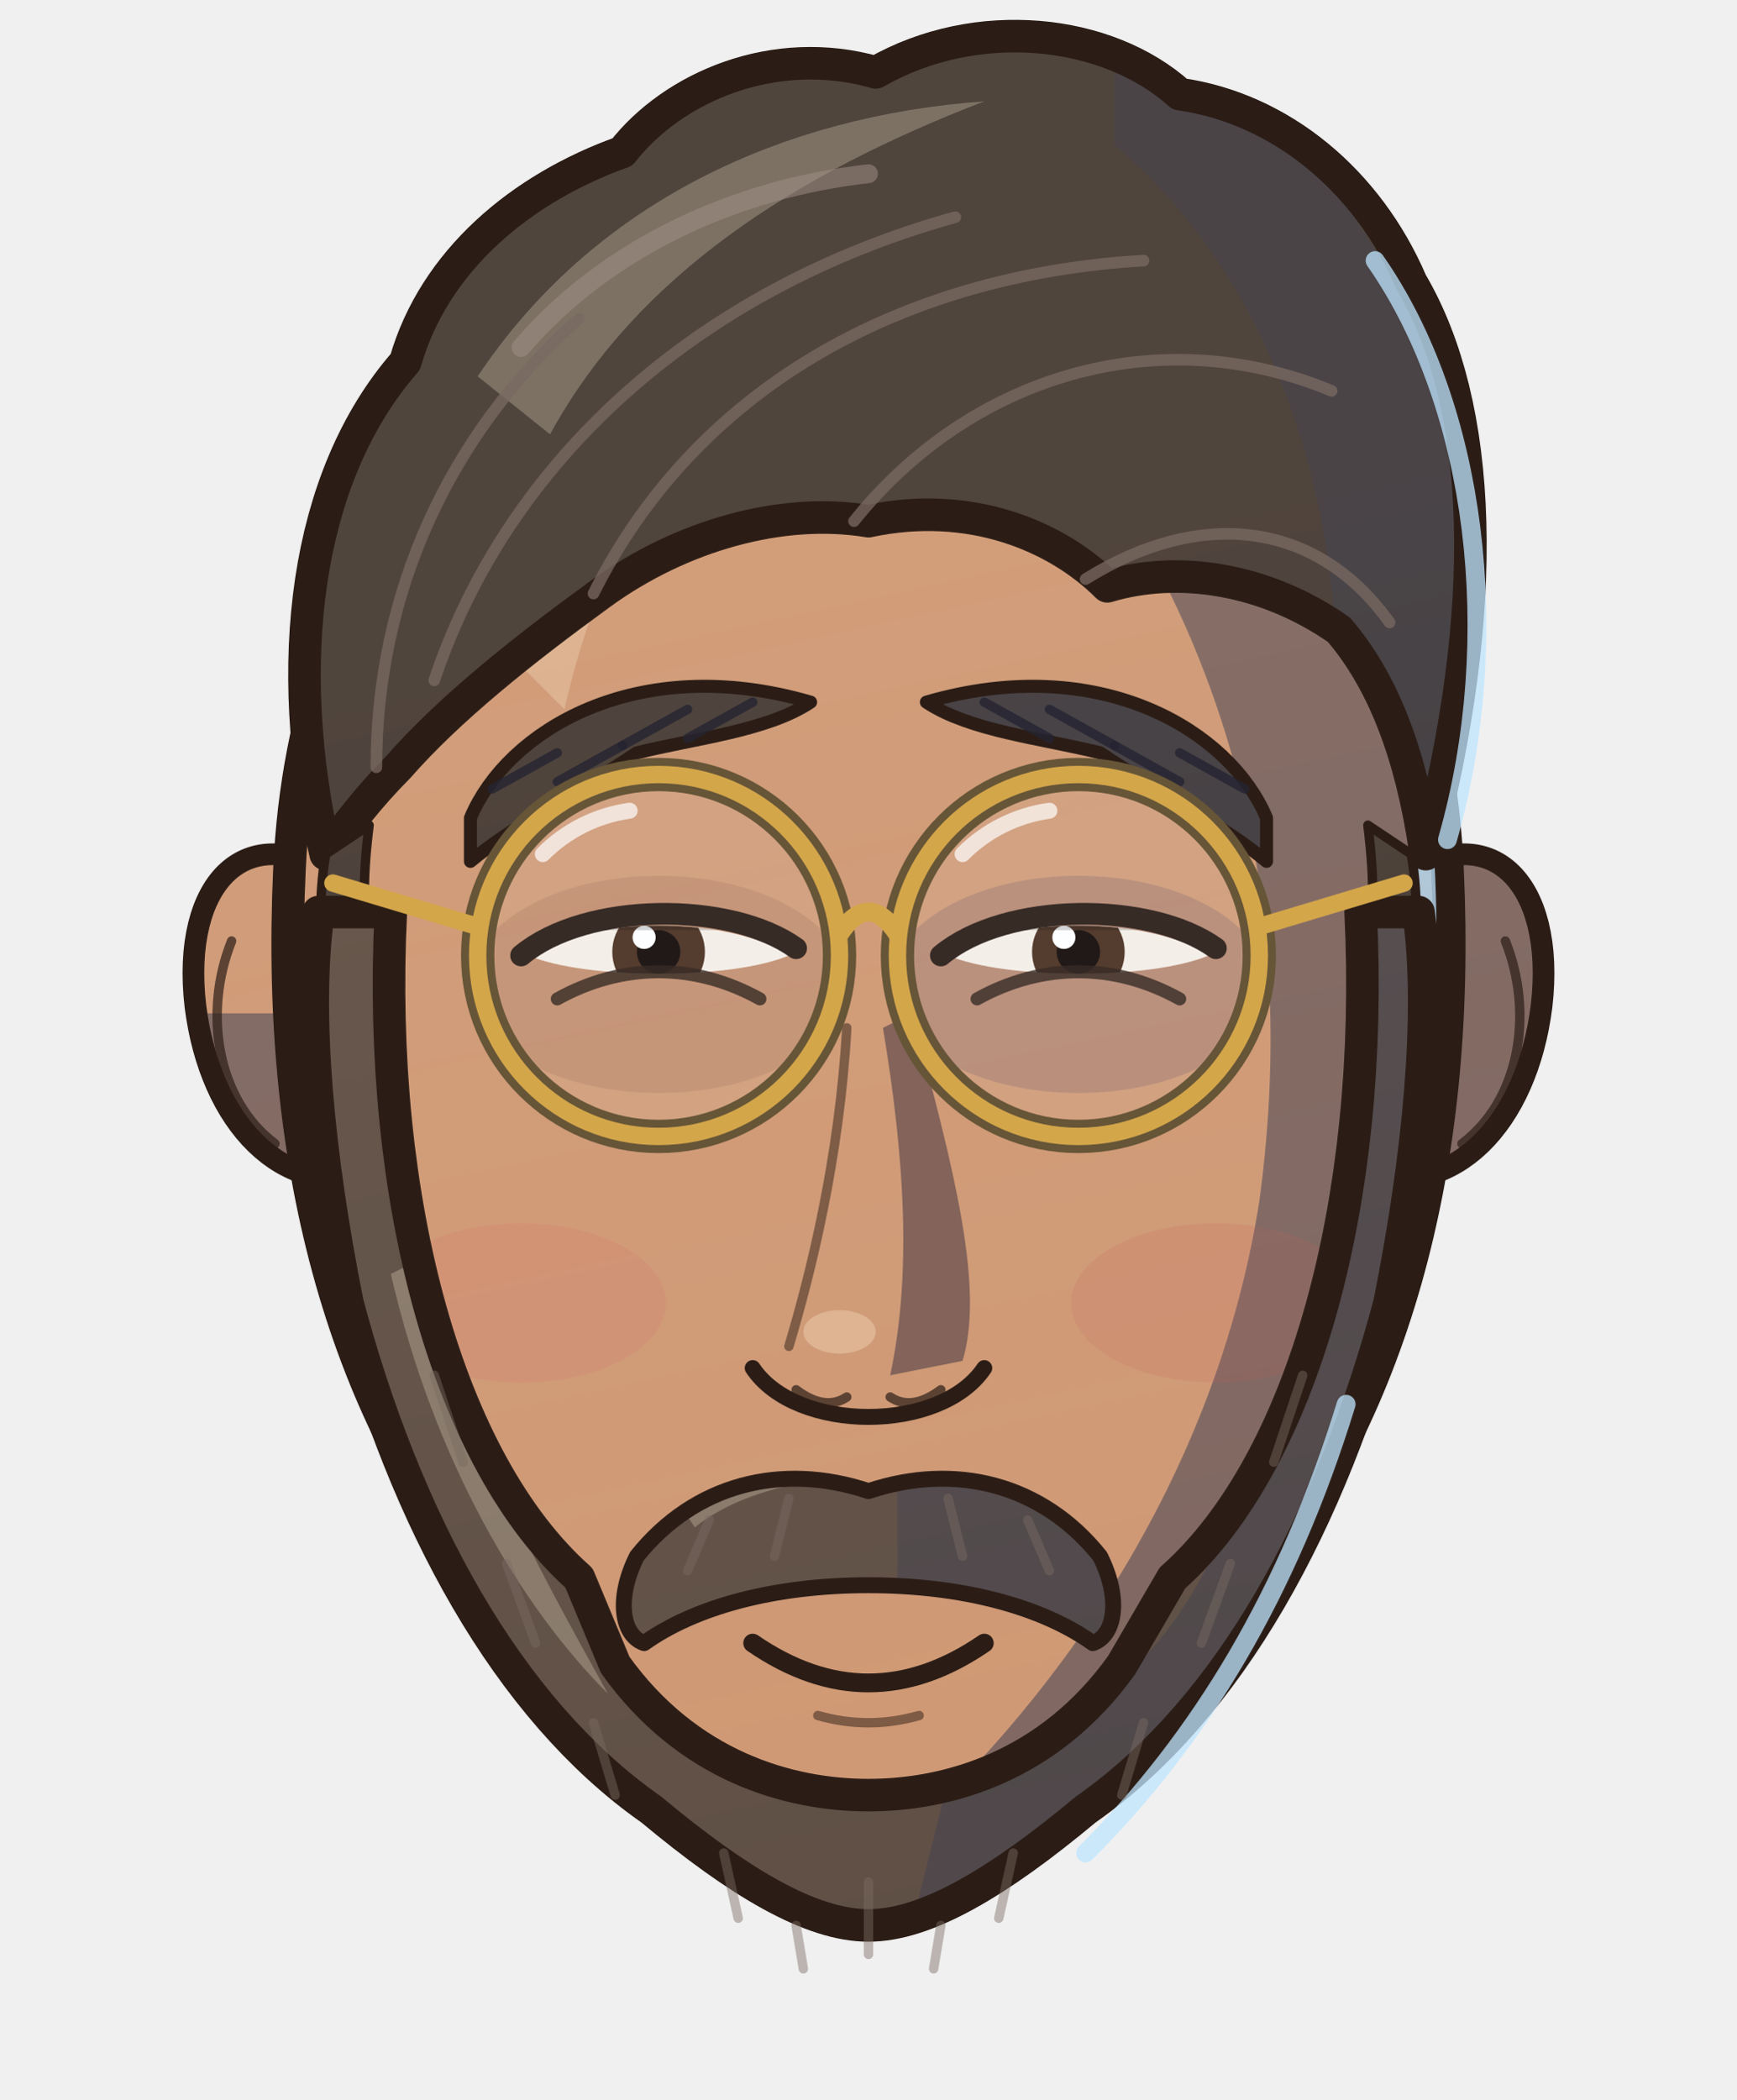
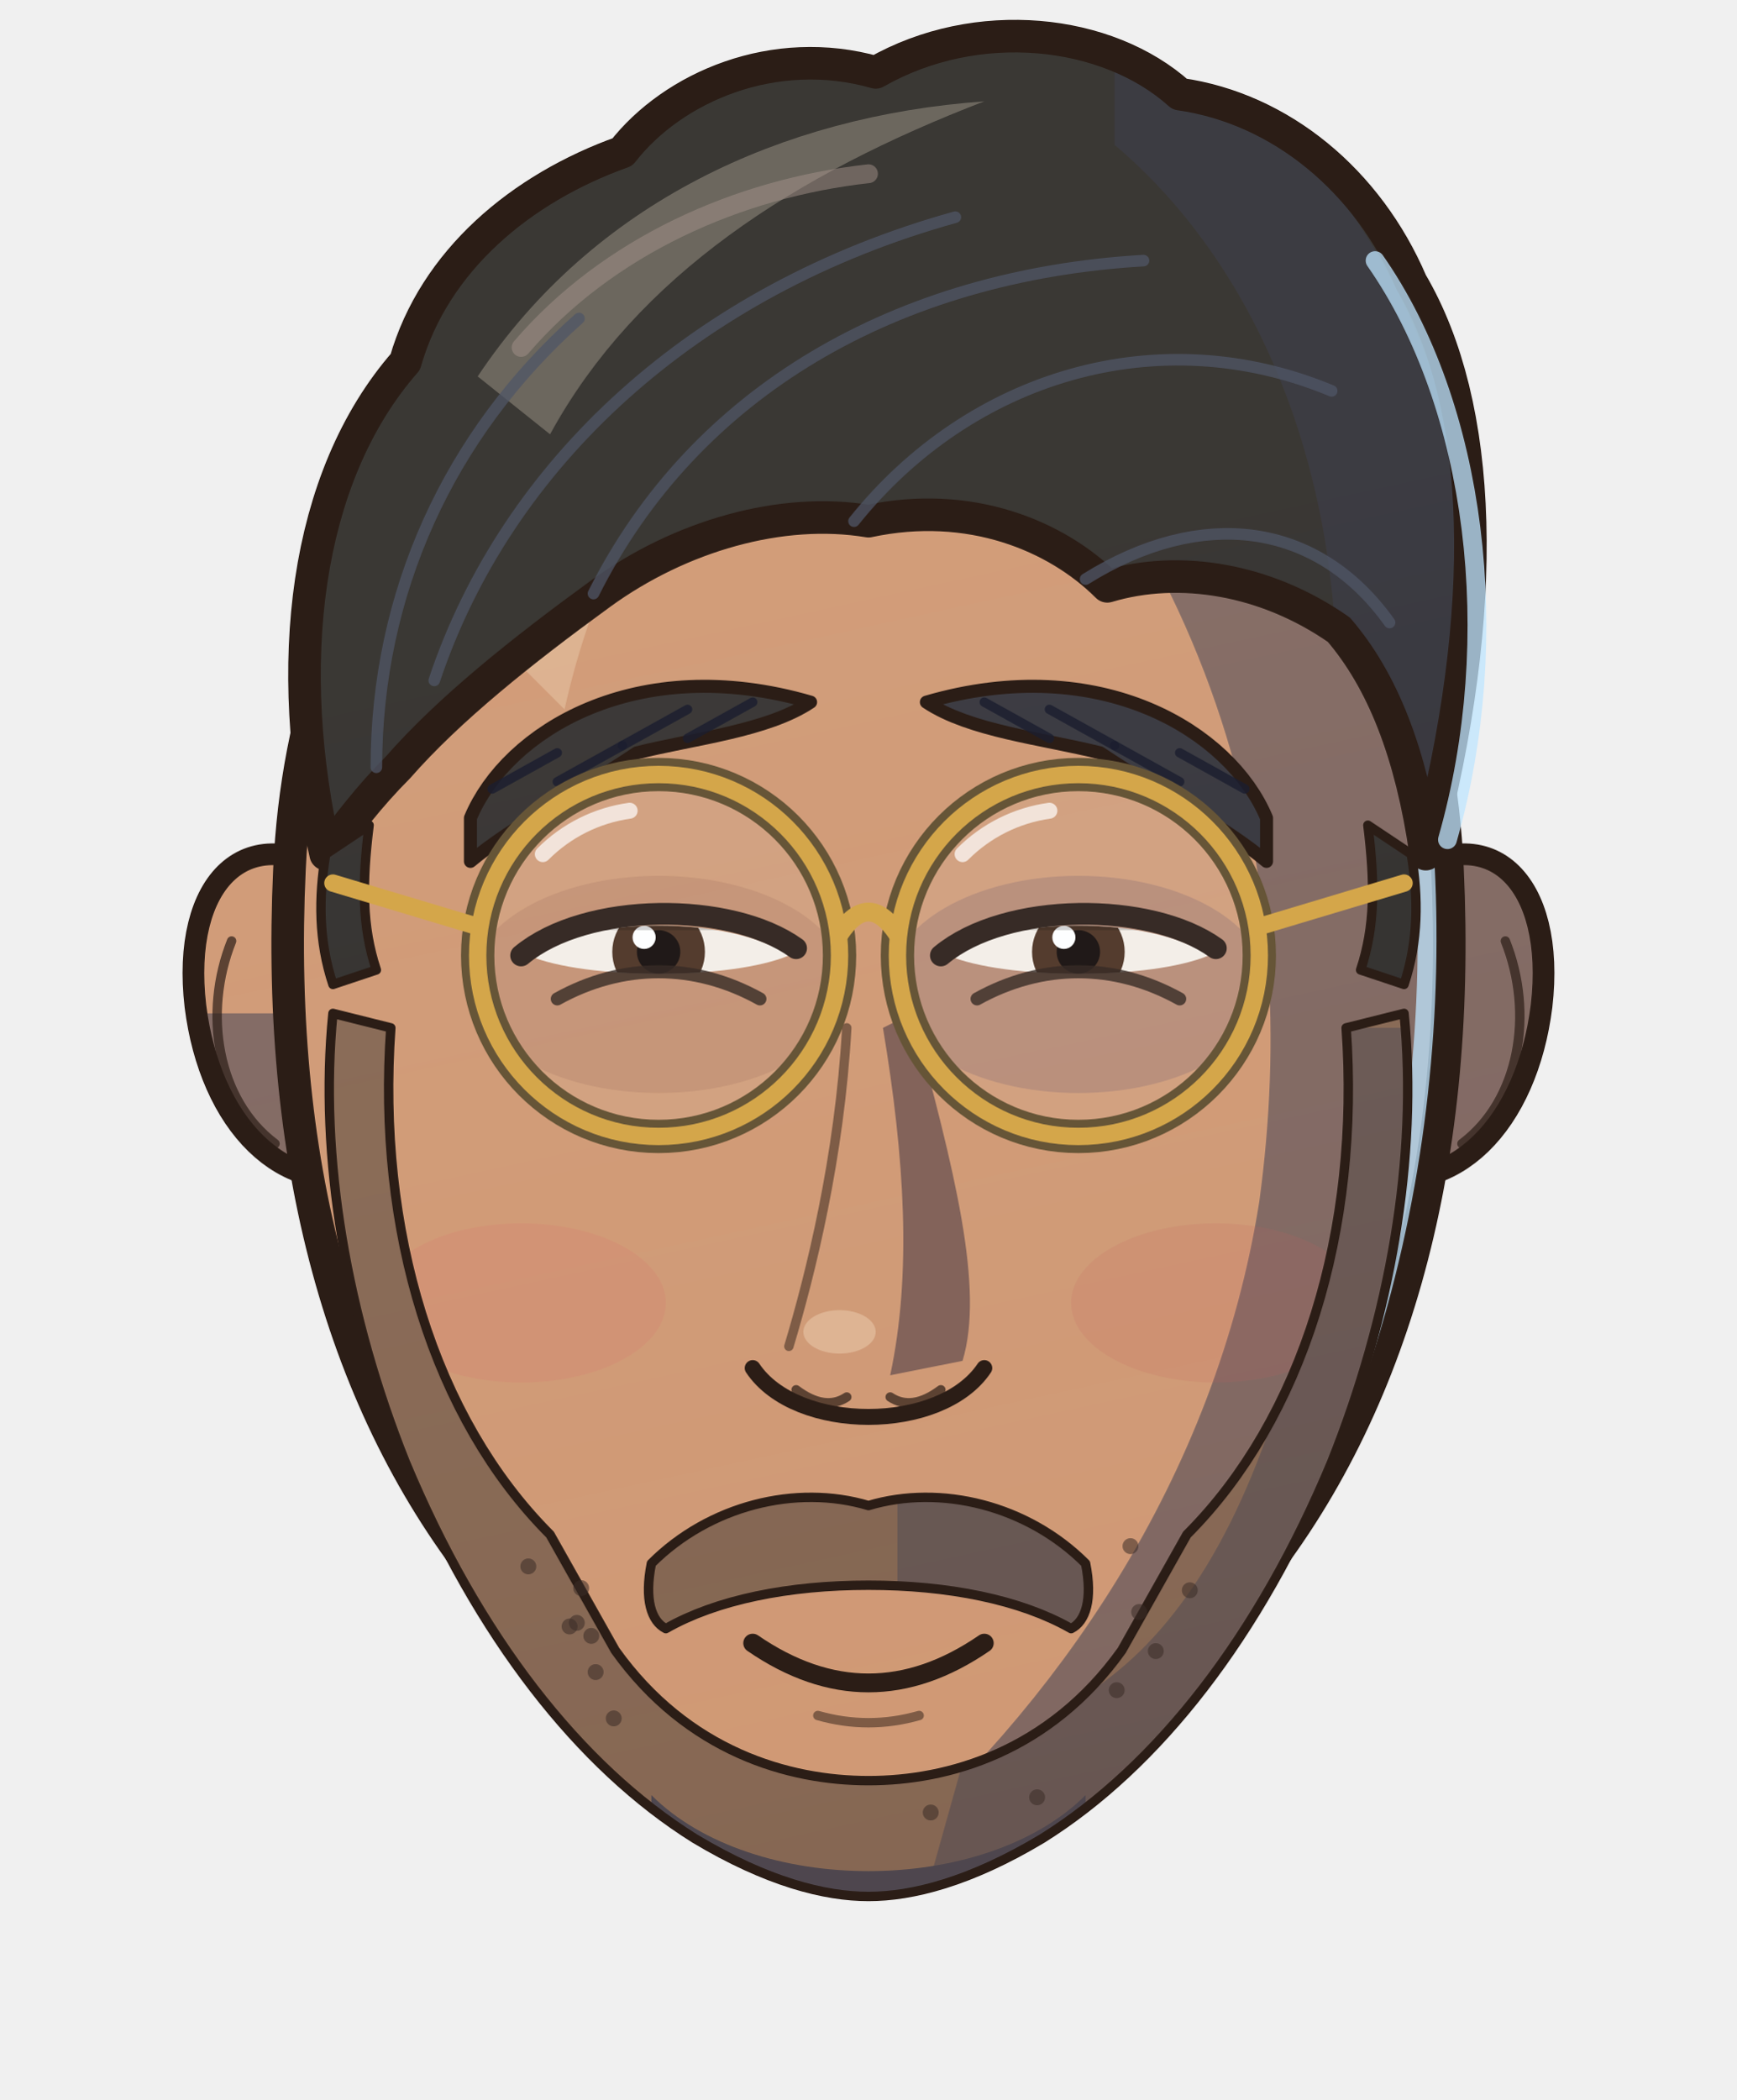
<svg xmlns="http://www.w3.org/2000/svg" viewBox="180 10 240 290" width="240" height="290">
  <defs>
    <linearGradient id="form" gradientUnits="userSpaceOnUse" x1="170" y1="120" x2="470" y2="1500">
      <stop offset="0" stop-color="#fff1d6" stop-opacity="0.16" />
      <stop offset="0.45" stop-color="#fff1d6" stop-opacity="0" />
      <stop offset="1" stop-color="#0b1030" stop-opacity="0.30" />
    </linearGradient>
    <clipPath id="c1">
      <path d="M228,132 C214,122 205,132 207,149 C209,165 219,176 232,172 Z" />
    </clipPath>
    <clipPath id="c2">
      <path d="M 372,132 C 386,122 395,132 393,149 C 391,165 381,176 368,172 Z" />
    </clipPath>
    <clipPath id="c3">
      <path d="M300,50 C352,50 378,86 380,130 C382,172 372,206 352,230 C334,252 316,264 300,264 C284,264 266,252 248,230 C228,206 218,172 220,130 C222,86 248,50 300,50 Z" />
    </clipPath>
    <clipPath id="c4">
      <path d="M225,128 C219,102 222,76 236,60 C240,46 252,36 266,31 C273,22 287,16 301,20 C315,12 333,14 343,23 C357,25 369,35 375,49 C385,66 386,94 377,128 C375,114 371,104 365,97 C355,90 343,88 333,91 C326,84 314,79 300,82 C288,80 274,84 263,92 C252,100 242,108 235,116 C231,120 228,124 225,128 Z" />
    </clipPath>
    <clipPath id="c5">
      <path d="M225,128 C224,134 224,140 226,146 L232,144 C230,138 230,132 231,124 Z" />
    </clipPath>
    <clipPath id="c6">
      <path d="M 375,128 C 376,134 376,140 374,146 L 368,144 C 370,138 370,132 369,124 Z" />
    </clipPath>
    <clipPath id="c7">
      <path d="M245,123 C250,111 268,100 292,107 C286,111 276,112 268,114 C259,120 251,124 245,129 Z" />
    </clipPath>
    <clipPath id="c8">
      <path d="M 355,123 C 350,111 332,100 308,107 C 314,111 324,112 332,114 C 341,120 349,124 355,129 Z" />
    </clipPath>
    <clipPath id="c9">
      <path d="M253,142 C261,136.5 281,136.5 289,142 C281,145.375 261,145.375 253,142 Z" />
    </clipPath>
    <clipPath id="c10">
      <path d="M311,142 C319,136.5 339,136.5 347,142 C339,145.375 319,145.375 311,142 Z" />
    </clipPath>
    <clipPath id="c11">
-       <path d="M224,136 C222,150 224,170 228,190 C236,220 250,246 270,260 C282,270 292,276 300,276 C308,276 318,270 330,260 C350,246 364,220 372,190 C376,170 378,150 376,136 L368,136 C370,176 360,212 342,228 L335,240 C325,254 311,258 300,258 C289,258 275,254 265,240 L260,228 C242,212 232,176 234,136 Z" />
+       <path d="M226,150 C224,170 228,192 236,212 C246,236 260,254 276,264 C286,270 294,272 300,272 C306,272 314,270 324,264 C340,254 354,236 364,212 C372,192 376,170 374,150 L366,152 C368,180 360,206 344,222 L335,238 C325,252 311,256 300,256 C289,256 275,252 265,238 L256,222 C240,206 232,180 234,152 Z" />
    </clipPath>
    <clipPath id="c12">
-       <path d="M268,225 C276,215 288,212 300,216 C312,212 324,215 332,225 C335,231 334,236 331,237 C324,232 313,229 300,229 C287,229 276,232 269,237 C266,236 265,231 268,225 Z" />
+       <path d="M270,226 C278,218 290,215 300,218 C310,215 322,218 330,226 C331,231 330,234 328,235 C321,231 311,229 300,229 C289,229 279,231 272,235 C270,234 269,231 270,226 Z" />
    </clipPath>
  </defs>
  <rect x="200" y="290" width="200" height="40" fill="none" />
  <path d="M228,132 C214,122 205,132 207,149 C209,165 219,176 232,172 Z" fill="#c98d68" />
  <g clip-path="url(#c1)">
    <path d="M190,150 L240,150 L240,190 L190,190 Z" fill="#6f5552" />
    <rect x="0" y="0" width="600" height="1500" fill="url(#form)" />
  </g>
  <path d="M228,132 C214,122 205,132 207,149 C209,165 219,176 232,172 Z" fill="none" stroke="#2b1d16" stroke-width="3.0" stroke-linejoin="round" />
  <path d="M 372,132 C 386,122 395,132 393,149 C 391,165 381,176 368,172 Z" fill="#c98d68" />
  <g clip-path="url(#c2)">
    <path d="M360,110 L410,110 L410,190 L360,190 Z" fill="#6f5552" />
    <rect x="0" y="0" width="600" height="1500" fill="url(#form)" />
  </g>
  <path d="M 372,132 C 386,122 395,132 393,149 C 391,165 381,176 368,172 Z" fill="none" stroke="#2b1d16" stroke-width="3.0" stroke-linejoin="round" />
  <path d="M212,140 C208,150 210,162 218,168" fill="none" stroke="#2b1d16" stroke-width="1.3" stroke-linecap="round" stroke-linejoin="round" opacity="0.7" />
  <path d="M388,140 C392,150 390,162 382,168" fill="none" stroke="#2b1d16" stroke-width="1.3" stroke-linecap="round" stroke-linejoin="round" opacity="0.7" />
  <path d="M300,50 C352,50 378,86 380,130 C382,172 372,206 352,230 C334,252 316,264 300,264 C284,264 266,252 248,230 C228,206 218,172 220,130 C222,86 248,50 300,50 Z" fill="#c98d68" />
  <g clip-path="url(#c3)">
    <path d="M300,40 C356,46 386,86 384,130 C384,174 372,210 352,232 C334,254 316,266 300,268 C326,246 348,214 354,176 C360,132 350,82 300,40 Z" fill="#6f5552" />
    <path d="M246,96 C252,78 266,66 284,62 C270,74 262,90 258,108 Z" fill="#d9ab89" opacity="0.85" />
    <rect x="0" y="0" width="600" height="1500" fill="url(#form)" />
  </g>
  <path d="M300,50 C352,50 378,86 380,130 C382,172 372,206 352,230 C334,252 316,264 300,264 C284,264 266,252 248,230 C228,206 218,172 220,130 C222,86 248,50 300,50 Z" fill="none" stroke="#2b1d16" stroke-width="4.5" stroke-linejoin="round" />
  <path d="M372,96 C382,136 378,186 356,226" fill="none" stroke="#bfe6ff" stroke-width="2.6" stroke-linecap="round" opacity="0.75" />
  <ellipse cx="271" cy="146" rx="26" ry="15" fill="#8a5a46" opacity="0.18" />
  <ellipse cx="329" cy="146" rx="26" ry="15" fill="#5a4a66" opacity="0.22" />
  <ellipse cx="252" cy="190" rx="20" ry="11" fill="#d9706a" opacity="0.18" />
  <ellipse cx="348" cy="190" rx="20" ry="11" fill="#c0605e" opacity="0.15" />
-   <path d="M225,128 C219,102 222,76 236,60 C240,46 252,36 266,31 C273,22 287,16 301,20 C315,12 333,14 343,23 C357,25 369,35 375,49 C385,66 386,94 377,128 C375,114 371,104 365,97 C355,90 343,88 333,91 C326,84 314,79 300,82 C288,80 274,84 263,92 C252,100 242,108 235,116 C231,120 228,124 225,128 Z" fill="#2e2420" />
+   <path d="M225,128 C219,102 222,76 236,60 C240,46 252,36 266,31 C273,22 287,16 301,20 C315,12 333,14 343,23 C357,25 369,35 375,49 C385,66 386,94 377,128 C375,114 371,104 365,97 C355,90 343,88 333,91 C326,84 314,79 300,82 C288,80 274,84 263,92 C252,100 242,108 235,116 C231,120 228,124 225,128 Z" fill="#141416" />
  <g clip-path="url(#c4)">
-     <path d="M334,14 C372,26 394,80 380,130 L362,130 C370,92 360,52 334,30 Z" fill="#27232c" />
-     <path d="M246,62 C262,38 288,26 316,24 C290,34 268,48 256,70 Z" fill="#6d6257" opacity="0.85" />
+     <path d="M334,14 C372,26 394,80 380,130 L362,130 C370,92 360,52 334,30 Z" fill="#171926" />
+     <path d="M246,62 C262,38 288,26 316,24 C290,34 268,48 256,70 Z" fill="#5a5650" opacity="0.85" />
    <rect x="0" y="0" width="600" height="1500" fill="url(#form)" />
  </g>
  <path d="M225,128 C219,102 222,76 236,60 C240,46 252,36 266,31 C273,22 287,16 301,20 C315,12 333,14 343,23 C357,25 369,35 375,49 C385,66 386,94 377,128 C375,114 371,104 365,97 C355,90 343,88 333,91 C326,84 314,79 300,82 C288,80 274,84 263,92 C252,100 242,108 235,116 C231,120 228,124 225,128 Z" fill="none" stroke="#2b1d16" stroke-width="4.5" stroke-linejoin="round" />
  <path d="M370,46 C384,66 388,98 380,126" fill="none" stroke="#bfe6ff" stroke-width="2.6" stroke-linecap="round" opacity="0.75" />
-   <path d="M240,104 C250,74 276,50 312,40" fill="none" stroke="#7a6a62" stroke-width="1.6" stroke-linecap="round" stroke-linejoin="round" opacity="0.75" />
-   <path d="M262,92 C276,64 304,48 338,46" fill="none" stroke="#7a6a62" stroke-width="1.6" stroke-linecap="round" stroke-linejoin="round" opacity="0.75" />
-   <path d="M298,82 C314,62 340,54 364,64" fill="none" stroke="#7a6a62" stroke-width="1.6" stroke-linecap="round" stroke-linejoin="round" opacity="0.75" />
-   <path d="M330,90 C346,80 362,82 372,96" fill="none" stroke="#7a6a62" stroke-width="1.6" stroke-linecap="round" stroke-linejoin="round" opacity="0.75" />
-   <path d="M232,116 C232,92 242,70 260,54" fill="none" stroke="#7a6a62" stroke-width="1.6" stroke-linecap="round" stroke-linejoin="round" opacity="0.75" />
+   <path d="M240,104 C250,74 276,50 312,40" fill="none" stroke="#4f5566" stroke-width="1.6" stroke-linecap="round" stroke-linejoin="round" opacity="0.75" />
+   <path d="M262,92 C276,64 304,48 338,46" fill="none" stroke="#4f5566" stroke-width="1.6" stroke-linecap="round" stroke-linejoin="round" opacity="0.75" />
+   <path d="M298,82 C314,62 340,54 364,64" fill="none" stroke="#4f5566" stroke-width="1.6" stroke-linecap="round" stroke-linejoin="round" opacity="0.75" />
+   <path d="M330,90 C346,80 362,82 372,96" fill="none" stroke="#4f5566" stroke-width="1.6" stroke-linecap="round" stroke-linejoin="round" opacity="0.75" />
+   <path d="M232,116 C232,92 242,70 260,54" fill="none" stroke="#4f5566" stroke-width="1.6" stroke-linecap="round" stroke-linejoin="round" opacity="0.75" />
  <path d="M252,58 C264,44 282,36 300,34" fill="none" stroke="#a39189" stroke-width="2.6" stroke-linecap="round" stroke-linejoin="round" opacity="0.5" />
-   <path d="M225,128 C224,134 224,140 226,146 L232,144 C230,138 230,132 231,124 Z" fill="#2e2420" />
+   <path d="M225,128 C224,134 224,140 226,146 L232,144 C230,138 230,132 231,124 Z" fill="#141416" />
  <g clip-path="url(#c5)">
    <rect x="0" y="0" width="600" height="1500" fill="url(#form)" />
  </g>
  <path d="M225,128 C224,134 224,140 226,146 L232,144 C230,138 230,132 231,124 Z" fill="none" stroke="#2b1d16" stroke-width="1.3" stroke-linejoin="round" />
-   <path d="M 375,128 C 376,134 376,140 374,146 L 368,144 C 370,138 370,132 369,124 Z" fill="#2e2420" />
+   <path d="M 375,128 C 376,134 376,140 374,146 L 368,144 C 370,138 370,132 369,124 Z" fill="#141416" />
  <g clip-path="url(#c6)">
    <rect x="0" y="0" width="600" height="1500" fill="url(#form)" />
  </g>
  <path d="M 375,128 C 376,134 376,140 374,146 L 368,144 C 370,138 370,132 369,124 Z" fill="none" stroke="#2b1d16" stroke-width="1.3" stroke-linejoin="round" />
-   <path d="M245,123 C250,111 268,100 292,107 C286,111 276,112 268,114 C259,120 251,124 245,129 Z" fill="#2e2420" />
+   <path d="M245,123 C250,111 268,100 292,107 C286,111 276,112 268,114 C259,120 251,124 245,129 Z" fill="#18171a" />
  <g clip-path="url(#c7)">
    <rect x="0" y="0" width="600" height="1500" fill="url(#form)" />
  </g>
  <path d="M245,123 C250,111 268,100 292,107 C286,111 276,112 268,114 C259,120 251,124 245,129 Z" fill="none" stroke="#2b1d16" stroke-width="1.8" stroke-linejoin="round" />
-   <path d="M 355,123 C 350,111 332,100 308,107 C 314,111 324,112 332,114 C 341,120 349,124 355,129 Z" fill="#2e2420" />
+   <path d="M 355,123 C 350,111 332,100 308,107 C 314,111 324,112 332,114 C 341,120 349,124 355,129 Z" fill="#18171a" />
  <g clip-path="url(#c8)">
-     <path d="M300,90 L360,90 L360,130 L300,130 Z" fill="#27232c" />
+     <path d="M300,90 L360,90 L360,130 L300,130 Z" fill="#191b28" />
    <rect x="0" y="0" width="600" height="1500" fill="url(#form)" />
  </g>
  <path d="M 355,123 C 350,111 332,100 308,107 C 314,111 324,112 332,114 C 341,120 349,124 355,129 Z" fill="none" stroke="#2b1d16" stroke-width="1.8" stroke-linejoin="round" />
-   <path d="M248,119 l9,-5" fill="none" stroke="#242331" stroke-width="1.3" stroke-linecap="round" stroke-linejoin="round" opacity="0.8" />
-   <path d="M257,118 l9,-5" fill="none" stroke="#242331" stroke-width="1.3" stroke-linecap="round" stroke-linejoin="round" opacity="0.8" />
-   <path d="M266,113 l9,-5" fill="none" stroke="#242331" stroke-width="1.3" stroke-linecap="round" stroke-linejoin="round" opacity="0.8" />
-   <path d="M275,112 l9,-5" fill="none" stroke="#242331" stroke-width="1.3" stroke-linecap="round" stroke-linejoin="round" opacity="0.8" />
-   <path d="M352,119 l-9,-5" fill="none" stroke="#242331" stroke-width="1.3" stroke-linecap="round" stroke-linejoin="round" opacity="0.8" />
-   <path d="M343,118 l-9,-5" fill="none" stroke="#242331" stroke-width="1.3" stroke-linecap="round" stroke-linejoin="round" opacity="0.8" />
-   <path d="M334,113 l-9,-5" fill="none" stroke="#242331" stroke-width="1.3" stroke-linecap="round" stroke-linejoin="round" opacity="0.8" />
-   <path d="M325,112 l-9,-5" fill="none" stroke="#242331" stroke-width="1.3" stroke-linecap="round" stroke-linejoin="round" opacity="0.8" />
+   <path d="M248,119 l9,-5" fill="none" stroke="#1a1d2e" stroke-width="1.3" stroke-linecap="round" stroke-linejoin="round" opacity="0.8" />
+   <path d="M257,118 l9,-5" fill="none" stroke="#1a1d2e" stroke-width="1.3" stroke-linecap="round" stroke-linejoin="round" opacity="0.8" />
+   <path d="M266,113 l9,-5" fill="none" stroke="#1a1d2e" stroke-width="1.3" stroke-linecap="round" stroke-linejoin="round" opacity="0.8" />
+   <path d="M275,112 l9,-5" fill="none" stroke="#1a1d2e" stroke-width="1.3" stroke-linecap="round" stroke-linejoin="round" opacity="0.8" />
+   <path d="M352,119 l-9,-5" fill="none" stroke="#1a1d2e" stroke-width="1.3" stroke-linecap="round" stroke-linejoin="round" opacity="0.8" />
+   <path d="M343,118 l-9,-5" fill="none" stroke="#1a1d2e" stroke-width="1.3" stroke-linecap="round" stroke-linejoin="round" opacity="0.8" />
+   <path d="M334,113 l-9,-5" fill="none" stroke="#1a1d2e" stroke-width="1.3" stroke-linecap="round" stroke-linejoin="round" opacity="0.8" />
+   <path d="M325,112 l-9,-5" fill="none" stroke="#1a1d2e" stroke-width="1.3" stroke-linecap="round" stroke-linejoin="round" opacity="0.8" />
  <path d="M253,142 C261,136.5 281,136.5 289,142 C281,145.375 261,145.375 253,142 Z" fill="#f4eee6" />
  <g clip-path="url(#c9)">
    <circle cx="271" cy="141.5" r="6.4" fill="#4a2f1f" />
    <circle cx="271" cy="141.5" r="3" fill="#120a07" />
    <circle cx="269" cy="139.5" r="1.6" fill="#fff" />
    <path d="M251,130 L291,130 L291,138.5 L251,138.5 Z" fill="#000" opacity="0.18" />
  </g>
  <path d="M252,142 C261,134.5 281,134.5 290,141" fill="none" stroke="#2b1d16" stroke-width="3.0" stroke-linecap="round" stroke-linejoin="round" opacity="1.0" />
  <path d="M257,148 C266,143 276,143 285,148" fill="none" stroke="#2b1d16" stroke-width="1.8" stroke-linecap="round" stroke-linejoin="round" opacity="0.8" />
  <path d="M311,142 C319,136.5 339,136.5 347,142 C339,145.375 319,145.375 311,142 Z" fill="#f4eee6" />
  <g clip-path="url(#c10)">
    <circle cx="329" cy="141.5" r="6.4" fill="#4a2f1f" />
    <circle cx="329" cy="141.5" r="3" fill="#120a07" />
    <circle cx="327" cy="139.5" r="1.6" fill="#fff" />
    <path d="M309,130 L349,130 L349,138.5 L309,138.5 Z" fill="#000" opacity="0.18" />
  </g>
  <path d="M310,142 C319,134.5 339,134.5 348,141" fill="none" stroke="#2b1d16" stroke-width="3.0" stroke-linecap="round" stroke-linejoin="round" opacity="1.0" />
  <path d="M315,148 C324,143 334,143 343,148" fill="none" stroke="#2b1d16" stroke-width="1.8" stroke-linecap="round" stroke-linejoin="round" opacity="0.8" />
  <path d="M306,150 C312,172 316,188 313,198 L303,200 C306,186 305,170 302,152 Z" fill="#6f5552" opacity="0.8" />
  <path d="M297,152 C296,170 292,186 289,196" fill="none" stroke="#2b1d16" stroke-width="1.3" stroke-linecap="round" stroke-linejoin="round" opacity="0.5" />
  <path d="M284,199 C290,208 310,208 316,199" fill="none" stroke="#2b1d16" stroke-width="2.2" stroke-linecap="round" stroke-linejoin="round" opacity="1.0" />
  <path d="M290,202 q4,3 7,1 M310,202 q-4,3 -7,1" fill="none" stroke="#2b1d16" stroke-width="1.3" stroke-linecap="round" stroke-linejoin="round" opacity="0.7" />
  <ellipse cx="296" cy="194" rx="5" ry="3" fill="#e1ba9a" opacity="0.8" />
  <path d="M284,237 Q300,248 316,237" fill="none" stroke="#2b1d16" stroke-width="2.6" stroke-linecap="round" stroke-linejoin="round" opacity="1.0" />
  <path d="M293,247 Q300,249 307,247" fill="none" stroke="#2b1d16" stroke-width="1.3" stroke-linecap="round" stroke-linejoin="round" opacity="0.5" />
-   <path d="M224,136 C222,150 224,170 228,190 C236,220 250,246 270,260 C282,270 292,276 300,276 C308,276 318,270 330,260 C350,246 364,220 372,190 C376,170 378,150 376,136 L368,136 C370,176 360,212 342,228 L335,240 C325,254 311,258 300,258 C289,258 275,254 265,240 L260,228 C242,212 232,176 234,136 Z" fill="#4b3b33" />
+   <path d="M226,150 C224,170 228,192 236,212 C246,236 260,254 276,264 C286,270 294,272 300,272 C306,272 314,270 324,264 C340,254 354,236 364,212 C372,192 376,170 374,150 L366,152 C368,180 360,206 344,222 L335,238 C325,252 311,256 300,256 C289,256 275,252 265,238 L256,222 C240,206 232,180 234,152 Z" fill="#765542" />
  <g clip-path="url(#c11)">
-     <path d="M312,252 C342,248 362,220 360,136 L400,136 L400,300 L300,300 Z" fill="#393238" />
-     <path d="M268,262 C282,280 318,280 332,262 L332,300 L268,300 Z" fill="#282737" />
-     <path d="M234,186 C240,212 252,232 264,244 C254,226 244,208 238,184 Z" fill="#817264" opacity="0.85" />
+     <path d="M314,250 C340,246 360,220 366,152 L400,152 L400,300 L300,300 Z" fill="#544241" />
+     <path d="M270,258 C284,272 316,272 330,258 L330,300 L270,300 Z" fill="#36303c" />
    <rect x="0" y="0" width="600" height="1500" fill="url(#form)" />
  </g>
-   <path d="M224,136 C222,150 224,170 228,190 C236,220 250,246 270,260 C282,270 292,276 300,276 C308,276 318,270 330,260 C350,246 364,220 372,190 C376,170 378,150 376,136 L368,136 C370,176 360,212 342,228 L335,240 C325,254 311,258 300,258 C289,258 275,254 265,240 L260,228 C242,212 232,176 234,136 Z" fill="none" stroke="#2b1d16" stroke-width="4.5" stroke-linejoin="round" />
-   <path d="M366,204 C358,230 346,250 330,266" fill="none" stroke="#bfe6ff" stroke-width="2.6" stroke-linecap="round" opacity="0.75" />
-   <path d="M240,200 l4,12" fill="none" stroke="#7a6a62" stroke-width="1.3" stroke-linecap="round" stroke-linejoin="round" opacity="0.45" />
-   <path d="M250,226 l4,11" fill="none" stroke="#7a6a62" stroke-width="1.3" stroke-linecap="round" stroke-linejoin="round" opacity="0.45" />
-   <path d="M262,248 l3,10" fill="none" stroke="#7a6a62" stroke-width="1.3" stroke-linecap="round" stroke-linejoin="round" opacity="0.45" />
-   <path d="M280,266 l2,9" fill="none" stroke="#7a6a62" stroke-width="1.3" stroke-linecap="round" stroke-linejoin="round" opacity="0.45" />
-   <path d="M300,270 l0,10" fill="none" stroke="#7a6a62" stroke-width="1.3" stroke-linecap="round" stroke-linejoin="round" opacity="0.45" />
-   <path d="M320,266 l-2,9" fill="none" stroke="#7a6a62" stroke-width="1.3" stroke-linecap="round" stroke-linejoin="round" opacity="0.45" />
-   <path d="M338,248 l-3,10" fill="none" stroke="#7a6a62" stroke-width="1.3" stroke-linecap="round" stroke-linejoin="round" opacity="0.45" />
-   <path d="M350,226 l-4,11" fill="none" stroke="#7a6a62" stroke-width="1.3" stroke-linecap="round" stroke-linejoin="round" opacity="0.45" />
-   <path d="M360,200 l-4,12" fill="none" stroke="#7a6a62" stroke-width="1.3" stroke-linecap="round" stroke-linejoin="round" opacity="0.45" />
-   <path d="M290,276 l1,6" fill="none" stroke="#7a6a62" stroke-width="1.3" stroke-linecap="round" stroke-linejoin="round" opacity="0.45" />
-   <path d="M310,276 l-1,6" fill="none" stroke="#7a6a62" stroke-width="1.3" stroke-linecap="round" stroke-linejoin="round" opacity="0.45" />
-   <path d="M268,225 C276,215 288,212 300,216 C312,212 324,215 332,225 C335,231 334,236 331,237 C324,232 313,229 300,229 C287,229 276,232 269,237 C266,236 265,231 268,225 Z" fill="#4b3b33" />
+   <path d="M226,150 C224,170 228,192 236,212 C246,236 260,254 276,264 C286,270 294,272 300,272 C306,272 314,270 324,264 C340,254 354,236 364,212 C372,192 376,170 374,150 L366,152 C368,180 360,206 344,222 L335,238 C325,252 311,256 300,256 C289,256 275,252 265,238 L256,222 C240,206 232,180 234,152 Z" fill="none" stroke="#2b1d16" stroke-width="1.3" stroke-linejoin="round" />
+   <circle cx="258.7" cy="234.7" r="1.1" fill="#3a2c26" opacity="0.55" />
+   <circle cx="264.8" cy="247.4" r="1.1" fill="#3a2c26" opacity="0.55" />
+   <circle cx="339.7" cy="238.1" r="1.1" fill="#3a2c26" opacity="0.55" />
+   <circle cx="323.3" cy="258.3" r="1.1" fill="#3a2c26" opacity="0.55" />
+   <circle cx="337.4" cy="232.7" r="1.1" fill="#3a2c26" opacity="0.55" />
+   <circle cx="261.7" cy="236.0" r="1.1" fill="#3a2c26" opacity="0.55" />
+   <circle cx="262.3" cy="241.0" r="1.1" fill="#3a2c26" opacity="0.55" />
+   <circle cx="259.7" cy="234.2" r="1.1" fill="#3a2c26" opacity="0.55" />
+   <circle cx="334.3" cy="243.5" r="1.1" fill="#3a2c26" opacity="0.55" />
+   <circle cx="308.6" cy="260.4" r="1.1" fill="#3a2c26" opacity="0.55" />
+   <circle cx="344.4" cy="229.7" r="1.1" fill="#3a2c26" opacity="0.55" />
+   <circle cx="260.3" cy="229.4" r="1.1" fill="#3a2c26" opacity="0.55" />
+   <circle cx="336.2" cy="223.6" r="1.1" fill="#3a2c26" opacity="0.55" />
+   <circle cx="253.0" cy="226.4" r="1.1" fill="#3a2c26" opacity="0.55" />
+   <path d="M270,226 C278,218 290,215 300,218 C310,215 322,218 330,226 C331,231 330,234 328,235 C321,231 311,229 300,229 C289,229 279,231 272,235 C270,234 269,231 270,226 Z" fill="#735340" />
  <g clip-path="url(#c12)">
-     <path d="M304,200 L346,200 L346,244 L304,244 Z" fill="#393238" />
-     <path d="M274,218 C280,213 290,211 296,214 C288,215 281,217 276,221 Z" fill="#817264" opacity="0.85" />
+     <path d="M304,210 L346,210 L346,244 L304,244 Z" fill="#524140" />
    <rect x="0" y="0" width="600" height="1500" fill="url(#form)" />
  </g>
-   <path d="M268,225 C276,215 288,212 300,216 C312,212 324,215 332,225 C335,231 334,236 331,237 C324,232 313,229 300,229 C287,229 276,232 269,237 C266,236 265,231 268,225 Z" fill="none" stroke="#2b1d16" stroke-width="2.2" stroke-linejoin="round" />
-   <path d="M278,220 l-3,7" fill="none" stroke="#7a6a62" stroke-width="1.3" stroke-linecap="round" stroke-linejoin="round" opacity="0.45" />
-   <path d="M289,217 l-2,8" fill="none" stroke="#7a6a62" stroke-width="1.3" stroke-linecap="round" stroke-linejoin="round" opacity="0.45" />
-   <path d="M311,217 l2,8" fill="none" stroke="#7a6a62" stroke-width="1.3" stroke-linecap="round" stroke-linejoin="round" opacity="0.45" />
-   <path d="M322,220 l3,7" fill="none" stroke="#7a6a62" stroke-width="1.3" stroke-linecap="round" stroke-linejoin="round" opacity="0.45" />
+   <path d="M270,226 C278,218 290,215 300,218 C310,215 322,218 330,226 C331,231 330,234 328,235 C321,231 311,229 300,229 C289,229 279,231 272,235 C270,234 269,231 270,226 Z" fill="none" stroke="#2b1d16" stroke-width="1.3" stroke-linejoin="round" />
  <circle cx="271" cy="142" r="25" fill="#dff1ff" opacity="0.07" />
  <circle cx="271" cy="142" r="25" fill="none" stroke="#665537" stroke-width="4.6" />
  <circle cx="271" cy="142" r="25" fill="none" stroke="#d4a64a" stroke-width="2.4" />
  <path d="M255,128 A21,21 0 0 1 267,122" fill="none" stroke="#ffffff" stroke-width="2.2" stroke-linecap="round" stroke-linejoin="round" opacity="0.7" />
  <circle cx="329" cy="142" r="25" fill="#dff1ff" opacity="0.07" />
  <circle cx="329" cy="142" r="25" fill="none" stroke="#665537" stroke-width="4.6" />
  <circle cx="329" cy="142" r="25" fill="none" stroke="#d4a64a" stroke-width="2.4" />
  <path d="M313,128 A21,21 0 0 1 325,122" fill="none" stroke="#ffffff" stroke-width="2.2" stroke-linecap="round" stroke-linejoin="round" opacity="0.7" />
  <path d="M296,139 Q300,133 304,139" fill="none" stroke="#d4a64a" stroke-width="2.6" stroke-linecap="round" stroke-linejoin="round" opacity="1.0" />
  <path d="M246,138 L226,132" fill="none" stroke="#d4a64a" stroke-width="2.4" stroke-linecap="round" stroke-linejoin="round" opacity="1.0" />
  <path d="M354,138 L374,132" fill="none" stroke="#d4a64a" stroke-width="2.4" stroke-linecap="round" stroke-linejoin="round" opacity="1.0" />
</svg>
